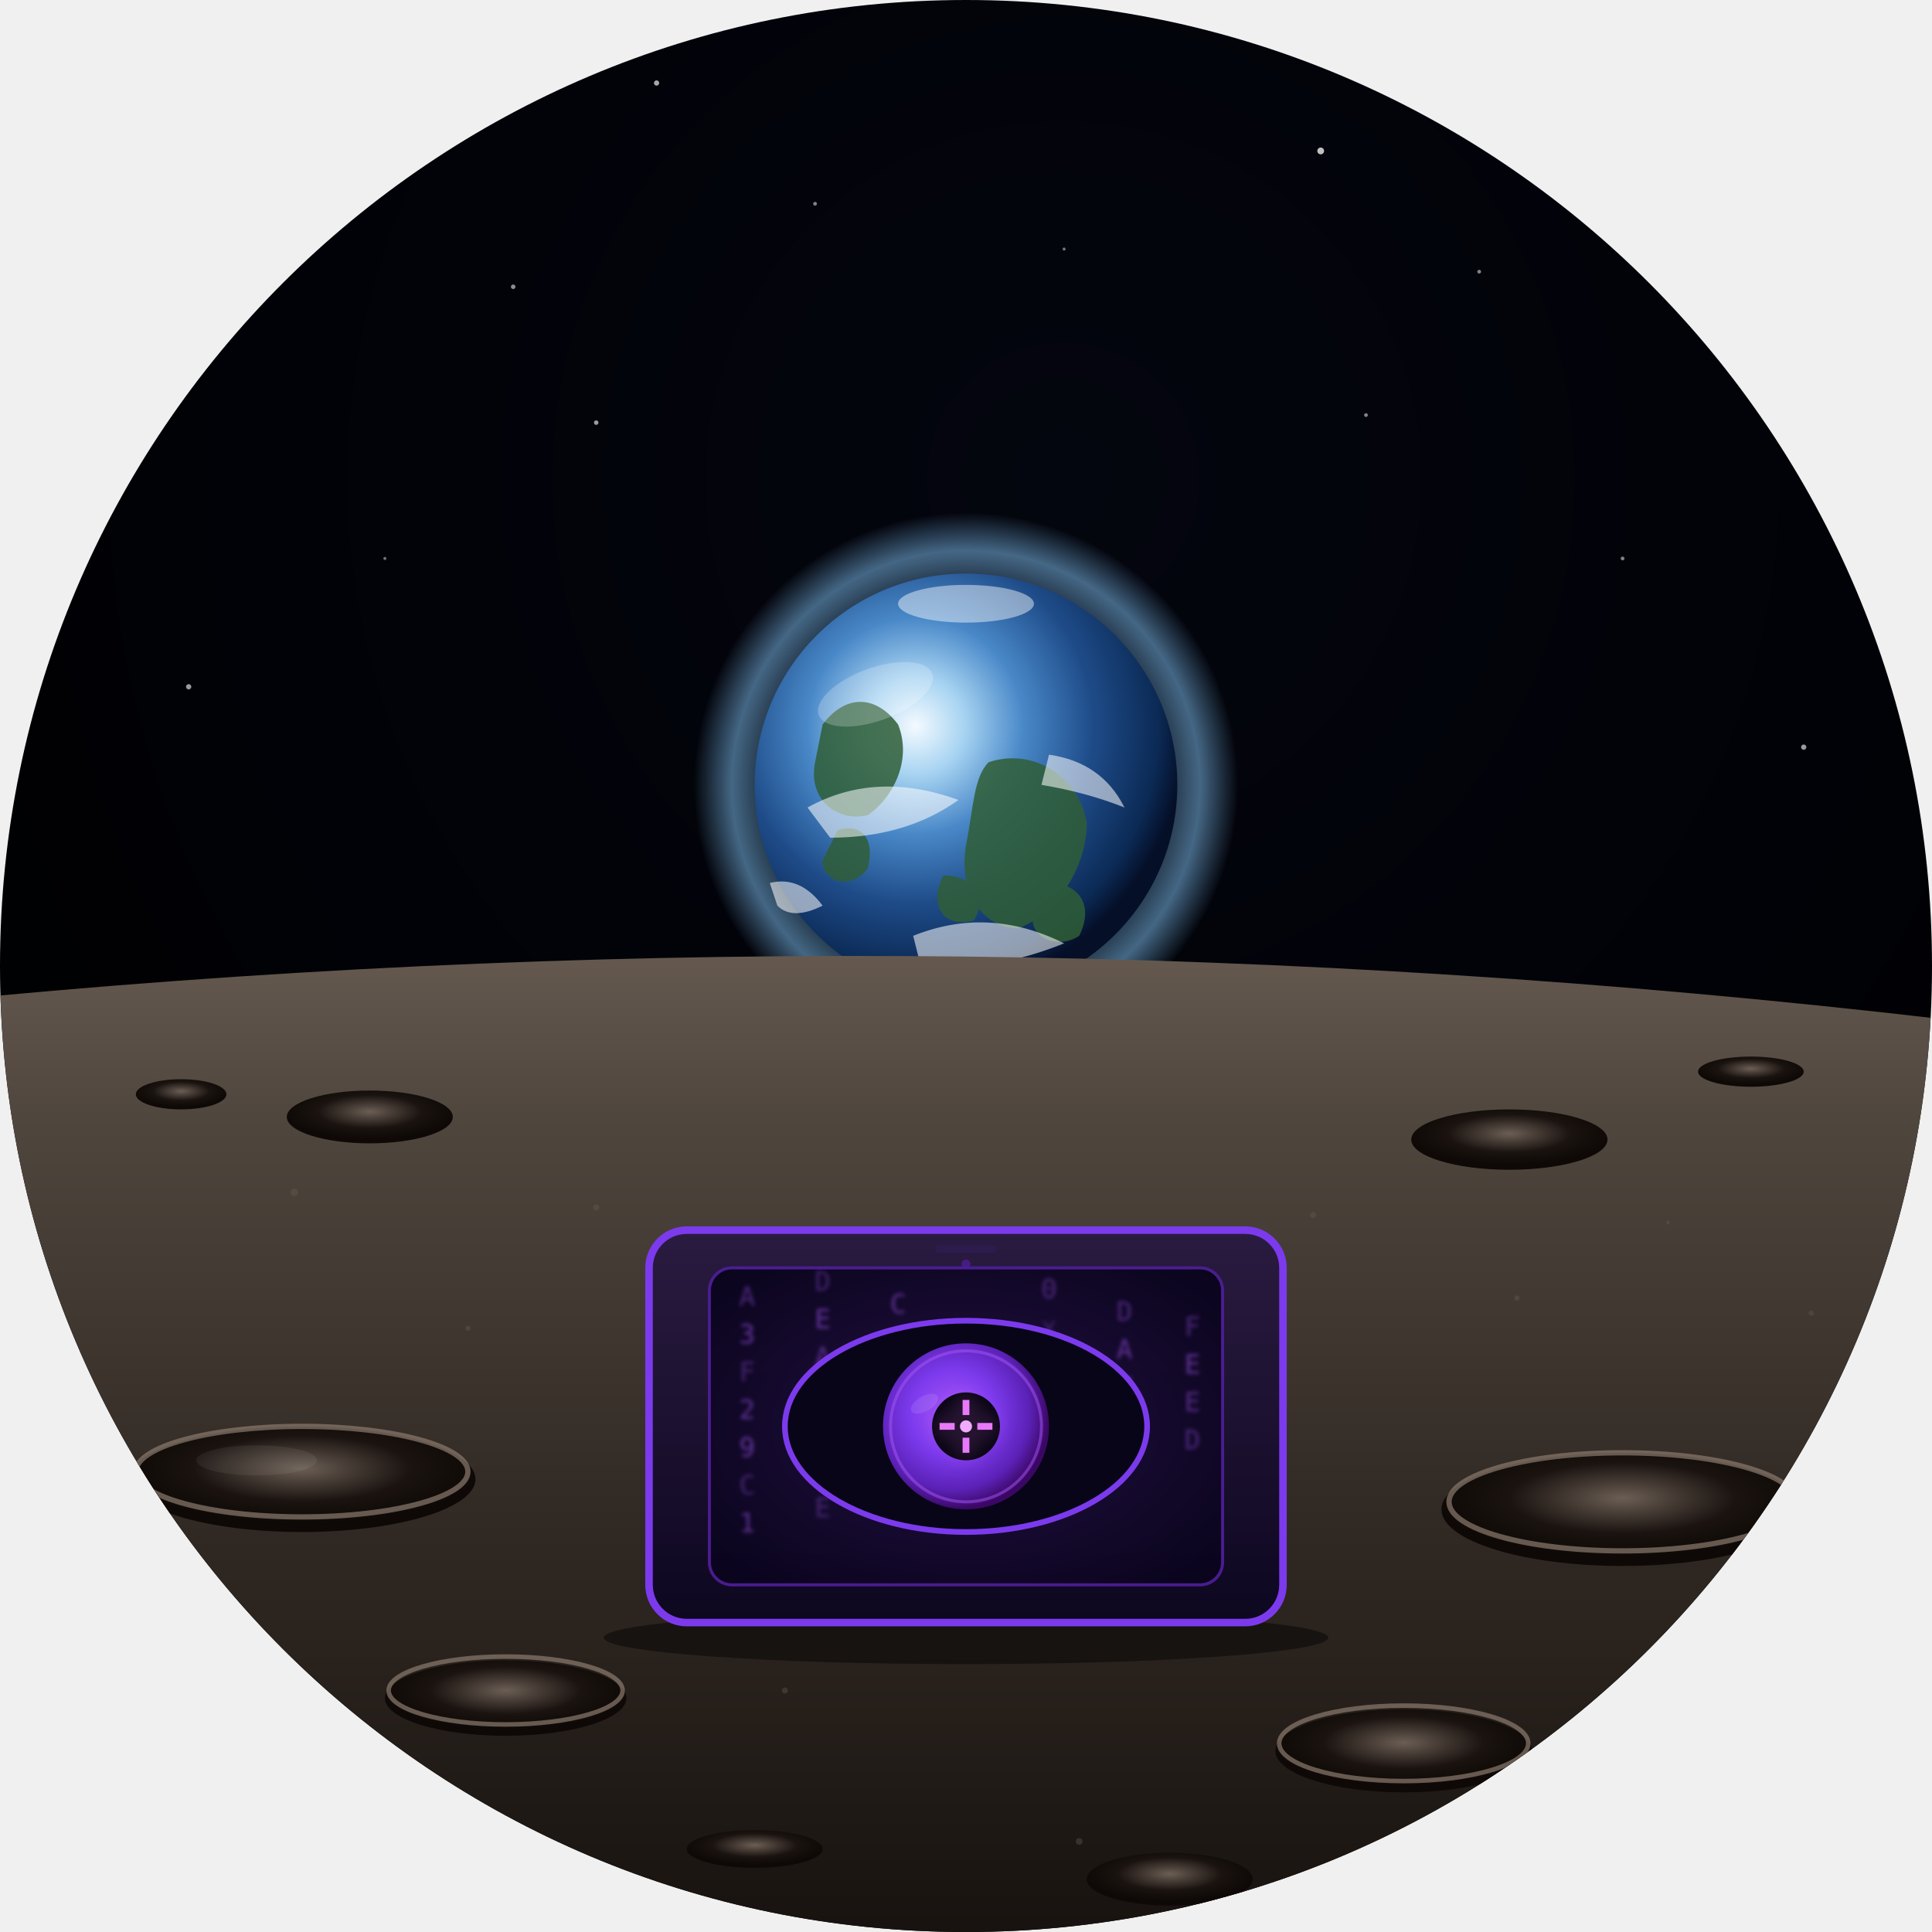
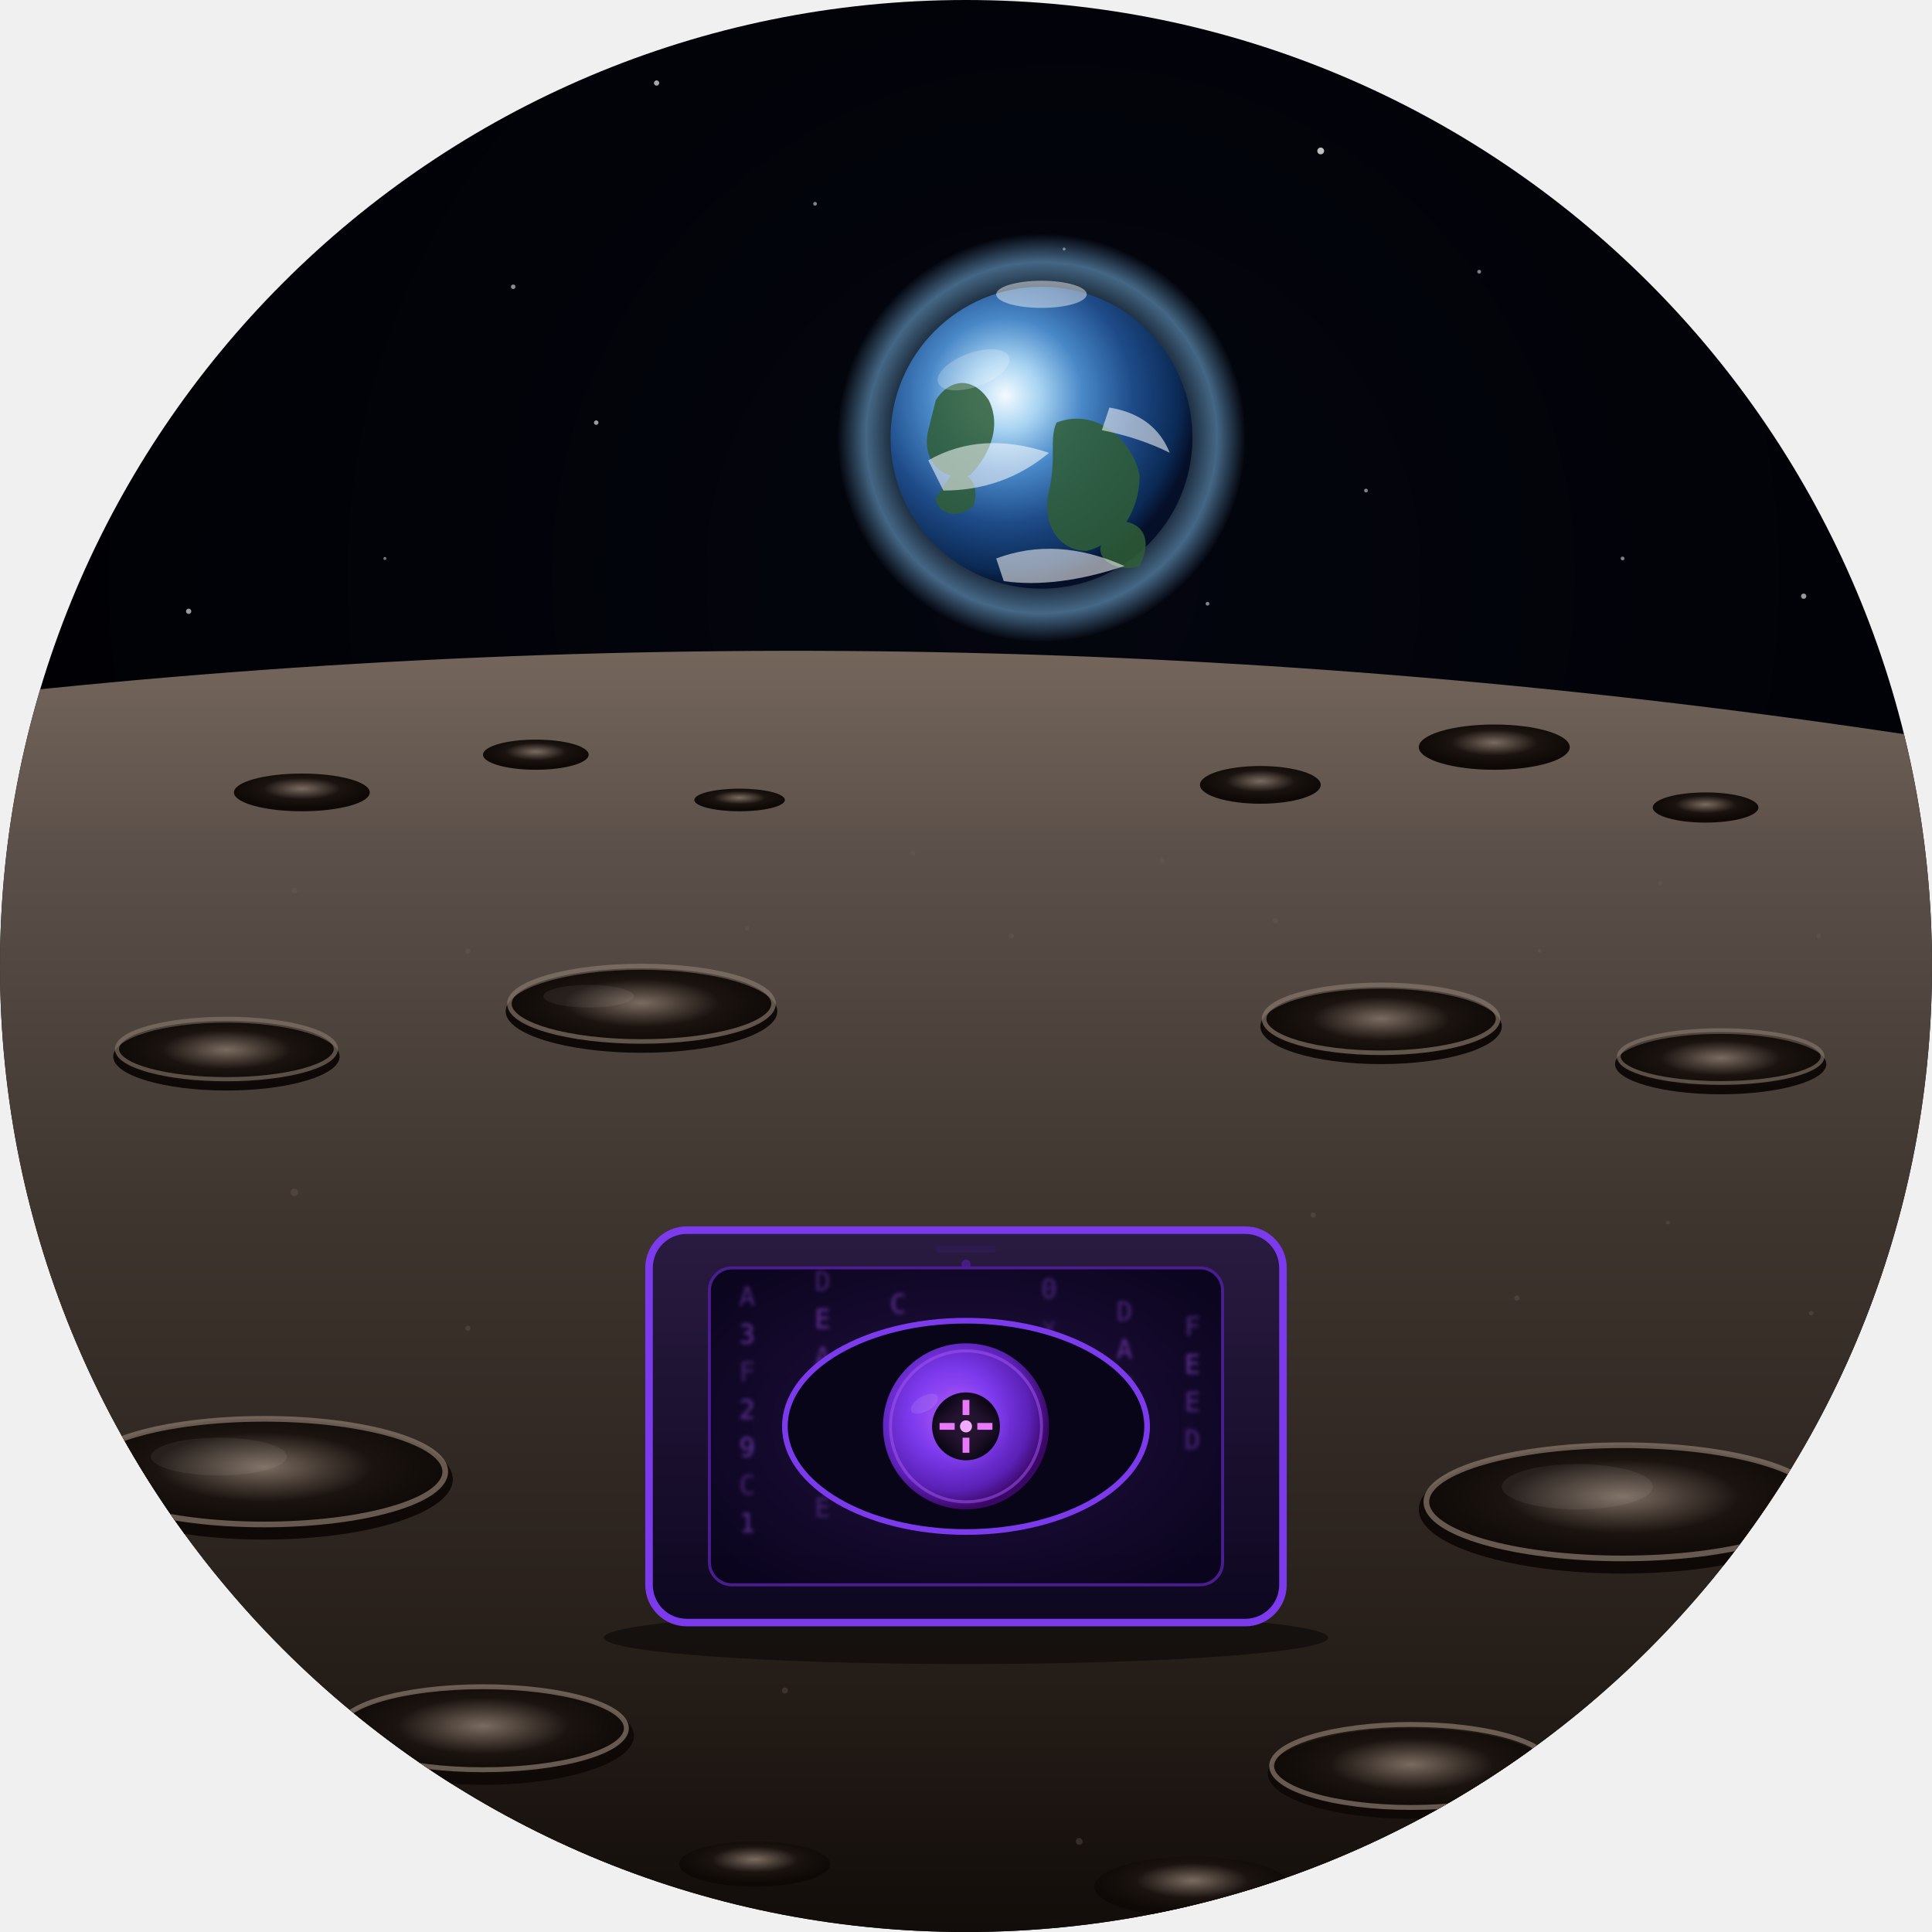
- <svg xmlns="http://www.w3.org/2000/svg" viewBox="0 0 512 512" role="img" aria-label="datawatch — Earthrise with tablet showing eye and matrix rain on the lunar surface">
+ <svg xmlns="http://www.w3.org/2000/svg" viewBox="0 0 512 512" role="img" aria-label="datawatch — tablet on moon with Earth in distance">
  <defs>
-     <radialGradient id="space" cx="55%" cy="25%" r="70%">
+     <radialGradient id="space" cx="55%" cy="30%" r="70%">
      <stop offset="0%" stop-color="#04060F" />
      <stop offset="60%" stop-color="#010207" />
      <stop offset="100%" stop-color="#000000" />
    </radialGradient>
    <linearGradient id="moonSurface" x1="0%" y1="0%" x2="0%" y2="100%">
-       <stop offset="0%" stop-color="#6B5E54" />
-       <stop offset="20%" stop-color="#4F463E" />
-       <stop offset="55%" stop-color="#332B25" />
-       <stop offset="100%" stop-color="#16110E" />
+       <stop offset="0%" stop-color="#7A6B5F" />
+       <stop offset="18%" stop-color="#5C514A" />
+       <stop offset="45%" stop-color="#3E352F" />
+       <stop offset="80%" stop-color="#241C17" />
+       <stop offset="100%" stop-color="#0F0A08" />
    </linearGradient>
    <radialGradient id="earth" cx="38%" cy="36%" r="64%">
      <stop offset="0%" stop-color="#F4FAFF" />
      <stop offset="18%" stop-color="#A8D4F2" />
      <stop offset="40%" stop-color="#4988C8" />
      <stop offset="66%" stop-color="#1E4B88" />
      <stop offset="90%" stop-color="#0B2A55" />
      <stop offset="100%" stop-color="#050F28" />
    </radialGradient>
    <radialGradient id="earthHalo" cx="50%" cy="50%" r="50%">
      <stop offset="64%" stop-color="#7AB8E8" stop-opacity="0" />
      <stop offset="86%" stop-color="#7AB8E8" stop-opacity="0.55" />
      <stop offset="100%" stop-color="#7AB8E8" stop-opacity="0" />
    </radialGradient>
    <radialGradient id="craterShade" cx="50%" cy="40%" r="52%">
-       <stop offset="0%" stop-color="#6B5E54" />
-       <stop offset="60%" stop-color="#1A1310" />
+       <stop offset="0%" stop-color="#7A6B5F" />
+       <stop offset="55%" stop-color="#1A1310" />
      <stop offset="100%" stop-color="#0E0906" />
    </radialGradient>
    <linearGradient id="bezel" x1="0%" y1="0%" x2="0%" y2="100%">
      <stop offset="0%" stop-color="#2A1B40" />
      <stop offset="100%" stop-color="#0D0720" />
    </linearGradient>
    <radialGradient id="screen" cx="50%" cy="50%" r="70%">
      <stop offset="0%" stop-color="#220F42" />
      <stop offset="100%" stop-color="#08031A" />
    </radialGradient>
    <radialGradient id="iris" cx="42%" cy="42%" r="58%">
      <stop offset="0%" stop-color="#A855F7" />
      <stop offset="45%" stop-color="#7C3AED" />
      <stop offset="80%" stop-color="#5B21B6" />
      <stop offset="100%" stop-color="#3B0764" />
    </radialGradient>
    <filter id="softGlow" x="-30%" y="-30%" width="160%" height="160%">
      <feGaussianBlur stdDeviation="3" />
      <feMerge>
        <feMergeNode />
        <feMergeNode in="SourceGraphic" />
      </feMerge>
    </filter>
    <filter id="matrixBlur" x="-10%" y="-10%" width="120%" height="120%">
      <feGaussianBlur stdDeviation="0.5" />
    </filter>
    <clipPath id="iconDisc">
      <circle cx="256" cy="256" r="256" />
    </clipPath>
    <clipPath id="lunarSurfaceClip">
-       <path d="M -2,264 Q 256,240 514,270 L 514,514 L -2,514 Z" />
+       <path d="M -2,184 Q 256,156 514,196 L 514,514 L -2,514 Z" />
    </clipPath>
    <clipPath id="tabletScreenClip">
      <rect x="188" y="336" width="136" height="84" rx="6" ry="6" />
    </clipPath>
  </defs>
  <g clip-path="url(#iconDisc)">
    <rect width="512" height="512" fill="url(#space)" />
    <g fill="#FFFFFF">
      <circle cx="22" cy="38" r="0.8" opacity="0.7" />
      <circle cx="62" cy="66" r="0.5" opacity="0.5" />
      <circle cx="98" cy="28" r="1.0" opacity="0.8" />
      <circle cx="136" cy="76" r="0.6" opacity="0.55" />
      <circle cx="174" cy="22" r="0.7" opacity="0.65" />
      <circle cx="216" cy="54" r="0.5" opacity="0.5" />
      <circle cx="350" cy="40" r="0.9" opacity="0.75" />
      <circle cx="392" cy="72" r="0.5" opacity="0.5" />
      <circle cx="432" cy="30" r="0.8" opacity="0.7" />
      <circle cx="472" cy="82" r="0.6" opacity="0.6" />
      <circle cx="498" cy="110" r="0.9" opacity="0.8" />
      <circle cx="18" cy="132" r="0.6" opacity="0.55" />
-       <circle cx="50" cy="182" r="0.7" opacity="0.6" />
+       <circle cx="50" cy="162" r="0.7" opacity="0.6" />
      <circle cx="430" cy="148" r="0.5" opacity="0.5" />
-       <circle cx="478" cy="198" r="0.7" opacity="0.6" />
      <circle cx="102" cy="148" r="0.4" opacity="0.45" />
-       <circle cx="362" cy="110" r="0.5" opacity="0.5" />
+       <circle cx="362" cy="130" r="0.5" opacity="0.5" />
      <circle cx="158" cy="112" r="0.6" opacity="0.6" />
      <circle cx="282" cy="66" r="0.4" opacity="0.45" />
+       <circle cx="478" cy="158" r="0.7" opacity="0.6" />
+       <circle cx="320" cy="160" r="0.5" opacity="0.5" />
    </g>
    <g>
-       <circle cx="256" cy="208" r="72" fill="url(#earthHalo)" />
-       <circle cx="256" cy="208" r="56" fill="url(#earth)" />
+       <circle cx="276" cy="116" r="54" fill="url(#earthHalo)" />
+       <circle cx="276" cy="116" r="40" fill="url(#earth)" />
      <g fill="#2F5E36" opacity="0.85">
-         <path d="M 218,192 C 224,184 232,184 238,192 C 242,202 236,212 230,216 C 222,218 214,212 216,202 Z" />
-         <path d="M 222,220 C 228,218 232,222 230,230 C 226,236 218,234 218,228 Z" />
-         <path d="M 262,202 C 274,198 286,206 288,218 C 288,230 280,242 270,246 C 260,246 254,236 256,224 C 258,214 258,206 262,202 Z" />
-         <path d="M 278,234 C 286,234 290,240 286,248 C 280,252 272,248 274,242 Z" />
-         <path d="M 250,232 C 258,232 262,238 258,244 C 250,246 246,240 250,232 Z" />
+         <path d="M 248,106 C 252,100 258,100 262,106 C 266,114 261,122 257,126 C 250,128 244,122 246,114 Z" />
+         <path d="M 252,126 C 256,124 260,128 258,134 C 254,138 248,136 248,132 Z" />
+         <path d="M 280,112 C 290,108 300,116 302,126 C 302,136 296,144 288,146 C 280,146 276,138 278,130 C 280,122 278,116 280,112 Z" />
+         <path d="M 296,138 C 302,138 306,142 302,150 C 296,152 290,148 292,144 Z" />
      </g>
      <g fill="#FFFFFF" opacity="0.55">
-         <path d="M 214,214 Q 232,204 254,212 Q 240,222 220,222 Z" />
-         <path d="M 278,200 Q 292,202 298,214 Q 288,210 276,208 Z" />
-         <path d="M 242,248 Q 262,240 282,250 Q 262,258 244,256 Z" />
-         <path d="M 204,234 Q 212,232 218,240 Q 210,244 206,240 Z" />
-       </g>
-       <ellipse cx="256" cy="160" rx="18" ry="5" fill="#FFFFFF" opacity="0.45" />
-       <ellipse cx="232" cy="184" rx="16" ry="7" fill="#FFFFFF" opacity="0.22" transform="rotate(-20 232 184)" />
+         <path d="M 246,122 Q 260,114 278,120 Q 266,130 250,130 Z" />
+         <path d="M 294,108 Q 306,110 310,120 Q 302,116 292,114 Z" />
+         <path d="M 264,148 Q 280,142 298,150 Q 280,156 266,154 Z" />
+       </g>
+       <ellipse cx="276" cy="78" rx="12" ry="3.6" fill="#FFFFFF" opacity="0.45" />
+       <ellipse cx="258" cy="98" rx="10" ry="4.5" fill="#FFFFFF" opacity="0.22" transform="rotate(-20 258 98)" />
    </g>
    <g clip-path="url(#lunarSurfaceClip)">
-       <rect x="-4" y="240" width="520" height="280" fill="url(#moonSurface)" />
+       <rect x="-4" y="160" width="520" height="360" fill="url(#moonSurface)" />
      <g>
-         <ellipse cx="98" cy="296" rx="22" ry="7" fill="url(#craterShade)" />
-         <ellipse cx="400" cy="302" rx="26" ry="8" fill="url(#craterShade)" />
-         <ellipse cx="464" cy="284" rx="14" ry="4" fill="url(#craterShade)" />
-         <ellipse cx="48" cy="290" rx="12" ry="4" fill="url(#craterShade)" />
-         <ellipse cx="80" cy="392" rx="46" ry="14" fill="url(#craterShade)" />
-         <ellipse cx="80" cy="390" rx="44" ry="12" fill="none" stroke="#8B7B6E" stroke-width="1.4" opacity="0.70" />
-         <ellipse cx="68" cy="387" rx="16" ry="4" fill="#FFFFFF" opacity="0.06" />
-         <ellipse cx="134" cy="450" rx="32" ry="10" fill="url(#craterShade)" />
-         <ellipse cx="134" cy="448" rx="31" ry="9" fill="none" stroke="#8B7B6E" stroke-width="1.2" opacity="0.70" />
-         <ellipse cx="430" cy="400" rx="48" ry="15" fill="url(#craterShade)" />
-         <ellipse cx="430" cy="398" rx="46" ry="13" fill="none" stroke="#8B7B6E" stroke-width="1.4" opacity="0.70" />
-         <ellipse cx="372" cy="464" rx="34" ry="11" fill="url(#craterShade)" />
-         <ellipse cx="372" cy="462" rx="33" ry="10" fill="none" stroke="#8B7B6E" stroke-width="1.2" opacity="0.70" />
-         <ellipse cx="200" cy="490" rx="18" ry="5" fill="url(#craterShade)" />
-         <ellipse cx="310" cy="498" rx="22" ry="7" fill="url(#craterShade)" />
-         <ellipse cx="472" cy="472" rx="14" ry="4" fill="url(#craterShade)" />
-         <ellipse cx="32" cy="468" rx="16" ry="5" fill="url(#craterShade)" />
+         <ellipse cx="80" cy="210" rx="18" ry="5" fill="url(#craterShade)" />
+         <ellipse cx="142" cy="200" rx="14" ry="4" fill="url(#craterShade)" />
+         <ellipse cx="196" cy="212" rx="12" ry="3" fill="url(#craterShade)" />
+         <ellipse cx="334" cy="208" rx="16" ry="5" fill="url(#craterShade)" />
+         <ellipse cx="396" cy="198" rx="20" ry="6" fill="url(#craterShade)" />
+         <ellipse cx="452" cy="214" rx="14" ry="4" fill="url(#craterShade)" />
+         <ellipse cx="60" cy="280" rx="30" ry="9" fill="url(#craterShade)" />
+         <ellipse cx="60" cy="278" rx="29" ry="8" fill="none" stroke="#8B7B6E" stroke-width="1.1" opacity="0.60" />
+         <ellipse cx="170" cy="268" rx="36" ry="11" fill="url(#craterShade)" />
+         <ellipse cx="170" cy="266" rx="35" ry="10" fill="none" stroke="#8B7B6E" stroke-width="1.2" opacity="0.65" />
+         <ellipse cx="156" cy="264" rx="12" ry="3" fill="#FFFFFF" opacity="0.06" />
+         <ellipse cx="366" cy="272" rx="32" ry="10" fill="url(#craterShade)" />
+         <ellipse cx="366" cy="270" rx="31" ry="9" fill="none" stroke="#8B7B6E" stroke-width="1.2" opacity="0.65" />
+         <ellipse cx="456" cy="282" rx="28" ry="8" fill="url(#craterShade)" />
+         <ellipse cx="456" cy="280" rx="27" ry="7" fill="none" stroke="#8B7B6E" stroke-width="1.0" opacity="0.60" />
+         <ellipse cx="70" cy="392" rx="50" ry="16" fill="url(#craterShade)" />
+         <ellipse cx="70" cy="390" rx="48" ry="14" fill="none" stroke="#8B7B6E" stroke-width="1.5" opacity="0.70" />
+         <ellipse cx="58" cy="386" rx="18" ry="5" fill="#FFFFFF" opacity="0.06" />
+         <ellipse cx="128" cy="460" rx="40" ry="13" fill="url(#craterShade)" />
+         <ellipse cx="128" cy="458" rx="38" ry="11" fill="none" stroke="#8B7B6E" stroke-width="1.3" opacity="0.70" />
+         <ellipse cx="430" cy="400" rx="54" ry="17" fill="url(#craterShade)" />
+         <ellipse cx="430" cy="398" rx="52" ry="15" fill="none" stroke="#8B7B6E" stroke-width="1.5" opacity="0.70" />
+         <ellipse cx="418" cy="394" rx="20" ry="6" fill="#FFFFFF" opacity="0.06" />
+         <ellipse cx="374" cy="470" rx="38" ry="12" fill="url(#craterShade)" />
+         <ellipse cx="374" cy="468" rx="37" ry="11" fill="none" stroke="#8B7B6E" stroke-width="1.3" opacity="0.70" />
+         <ellipse cx="200" cy="494" rx="20" ry="6" fill="url(#craterShade)" />
+         <ellipse cx="316" cy="500" rx="26" ry="8" fill="url(#craterShade)" />
+         <ellipse cx="476" cy="476" rx="16" ry="5" fill="url(#craterShade)" />
+         <ellipse cx="30" cy="468" rx="18" ry="6" fill="url(#craterShade)" />
      </g>
      <g fill="#6B5E54" opacity="0.35">
+         <circle cx="78" cy="236" r="0.8" />
+         <circle cx="124" cy="252" r="0.7" />
+         <circle cx="198" cy="246" r="0.6" />
+         <circle cx="242" cy="226" r="0.6" />
+         <circle cx="268" cy="248" r="0.7" />
+         <circle cx="308" cy="228" r="0.6" />
+         <circle cx="338" cy="244" r="0.7" />
+         <circle cx="408" cy="252" r="0.5" />
+         <circle cx="440" cy="234" r="0.5" />
+         <circle cx="482" cy="248" r="0.6" />
        <circle cx="78" cy="316" r="1.0" />
        <circle cx="124" cy="352" r="0.7" />
-         <circle cx="158" cy="320" r="0.8" />
-         <circle cx="224" cy="340" r="0.6" />
+         <circle cx="220" cy="340" r="0.7" />
        <circle cx="268" cy="358" r="0.9" />
        <circle cx="302" cy="334" r="0.6" />
-         <circle cx="348" cy="322" r="0.8" />
+         <circle cx="348" cy="322" r="0.7" />
        <circle cx="402" cy="344" r="0.7" />
        <circle cx="442" cy="324" r="0.5" />
-         <circle cx="480" cy="348" r="0.7" />
+         <circle cx="480" cy="348" r="0.6" />
        <circle cx="42" cy="458" r="0.6" />
        <circle cx="208" cy="448" r="0.8" />
        <circle cx="286" cy="488" r="0.9" />
        <circle cx="358" cy="492" r="0.7" />
      </g>
-       <path d="M -2,262 Q 256,238 514,268" fill="none" stroke="#7AB8E8" stroke-width="1.6" opacity="0.40" />
+       <path d="M -2,182 Q 256,154 514,194" fill="none" stroke="#7AB8E8" stroke-width="1.6" opacity="0.40" />
    </g>
    <ellipse cx="256" cy="434" rx="96" ry="7" fill="#000000" opacity="0.45" />
    <rect x="172" y="326" width="168" height="104" rx="10" ry="10" fill="url(#bezel)" stroke="#7C3AED" stroke-width="2" />
    <rect x="248" y="330" width="16" height="2" rx="1" ry="1" fill="#2D1B4E" />
    <circle cx="256" cy="335" r="1.2" fill="#4C1D95" opacity="0.8" />
    <rect x="188" y="336" width="136" height="84" rx="6" ry="6" fill="url(#screen)" stroke="#4C1D95" stroke-width="0.8" opacity="0.95" />
    <g clip-path="url(#tabletScreenClip)" filter="url(#matrixBlur)" font-family="JetBrains Mono, Menlo, monospace" font-size="7" letter-spacing="0.3" text-anchor="middle">
      <g fill="#A855F7">
        <text x="198" y="346" opacity="0.4">A</text>
        <text x="198" y="356" opacity="0.55">3</text>
        <text x="198" y="366" opacity="0.35">F</text>
        <text x="198" y="376" opacity="0.50">2</text>
        <text x="198" y="386" opacity="0.55">9</text>
        <text x="198" y="396" opacity="0.35">C</text>
        <text x="198" y="406" opacity="0.50">1</text>
        <text x="218" y="342" opacity="0.35">D</text>
        <text x="218" y="352" opacity="0.55">E</text>
        <text x="218" y="362" opacity="0.45">A</text>
        <text x="218" y="372" opacity="0.4">D</text>
        <text x="218" y="382" opacity="0.5">B</text>
        <text x="218" y="392" opacity="0.45">E</text>
        <text x="218" y="402" opacity="0.35">E</text>
        <text x="238" y="348" opacity="0.5">C</text>
        <text x="238" y="358" opacity="0.4">A</text>
        <text x="238" y="368" opacity="0.55">F</text>
        <text x="238" y="378" opacity="0.45">E</text>
        <text x="238" y="388" opacity="0.4">B</text>
        <text x="278" y="344" opacity="0.4">0</text>
        <text x="278" y="354" opacity="0.3">x</text>
        <text x="278" y="364" opacity="0.55">D</text>
        <text x="278" y="374" opacity="0.45">E</text>
        <text x="278" y="384" opacity="0.4">A</text>
        <text x="278" y="394" opacity="0.5">D</text>
        <text x="298" y="350" opacity="0.4">D</text>
        <text x="298" y="360" opacity="0.5">A</text>
        <text x="298" y="370" opacity="0.45">T</text>
        <text x="298" y="380" opacity="0.55">A</text>
        <text x="298" y="390" opacity="0.4">W</text>
        <text x="316" y="354" opacity="0.4">F</text>
        <text x="316" y="364" opacity="0.55">E</text>
        <text x="316" y="374" opacity="0.45">E</text>
        <text x="316" y="384" opacity="0.4">D</text>
      </g>
    </g>
    <g transform="translate(256, 378)">
      <ellipse cx="0" cy="0" rx="48" ry="28" fill="#080518" stroke="#7C3AED" stroke-width="1.5" />
      <circle cx="0" cy="0" r="22" fill="url(#iris)" />
      <circle cx="0" cy="0" r="20" fill="none" stroke="#A855F7" stroke-width="0.8" opacity="0.5" />
      <circle cx="0" cy="0" r="9" fill="#04020E" />
      <g stroke="#E879F9" stroke-width="1.8" filter="url(#softGlow)">
        <line x1="0" y1="-7" x2="0" y2="-3" />
        <line x1="0" y1="3" x2="0" y2="7" />
        <line x1="-7" y1="0" x2="-3" y2="0" />
        <line x1="3" y1="0" x2="7" y2="0" />
      </g>
      <circle cx="0" cy="0" r="1.6" fill="#F0ABFC" />
      <ellipse cx="-11" cy="-6" rx="4" ry="2" fill="#FFFFFF" opacity="0.10" transform="rotate(-30 -11 -6)" />
    </g>
  </g>
</svg>
